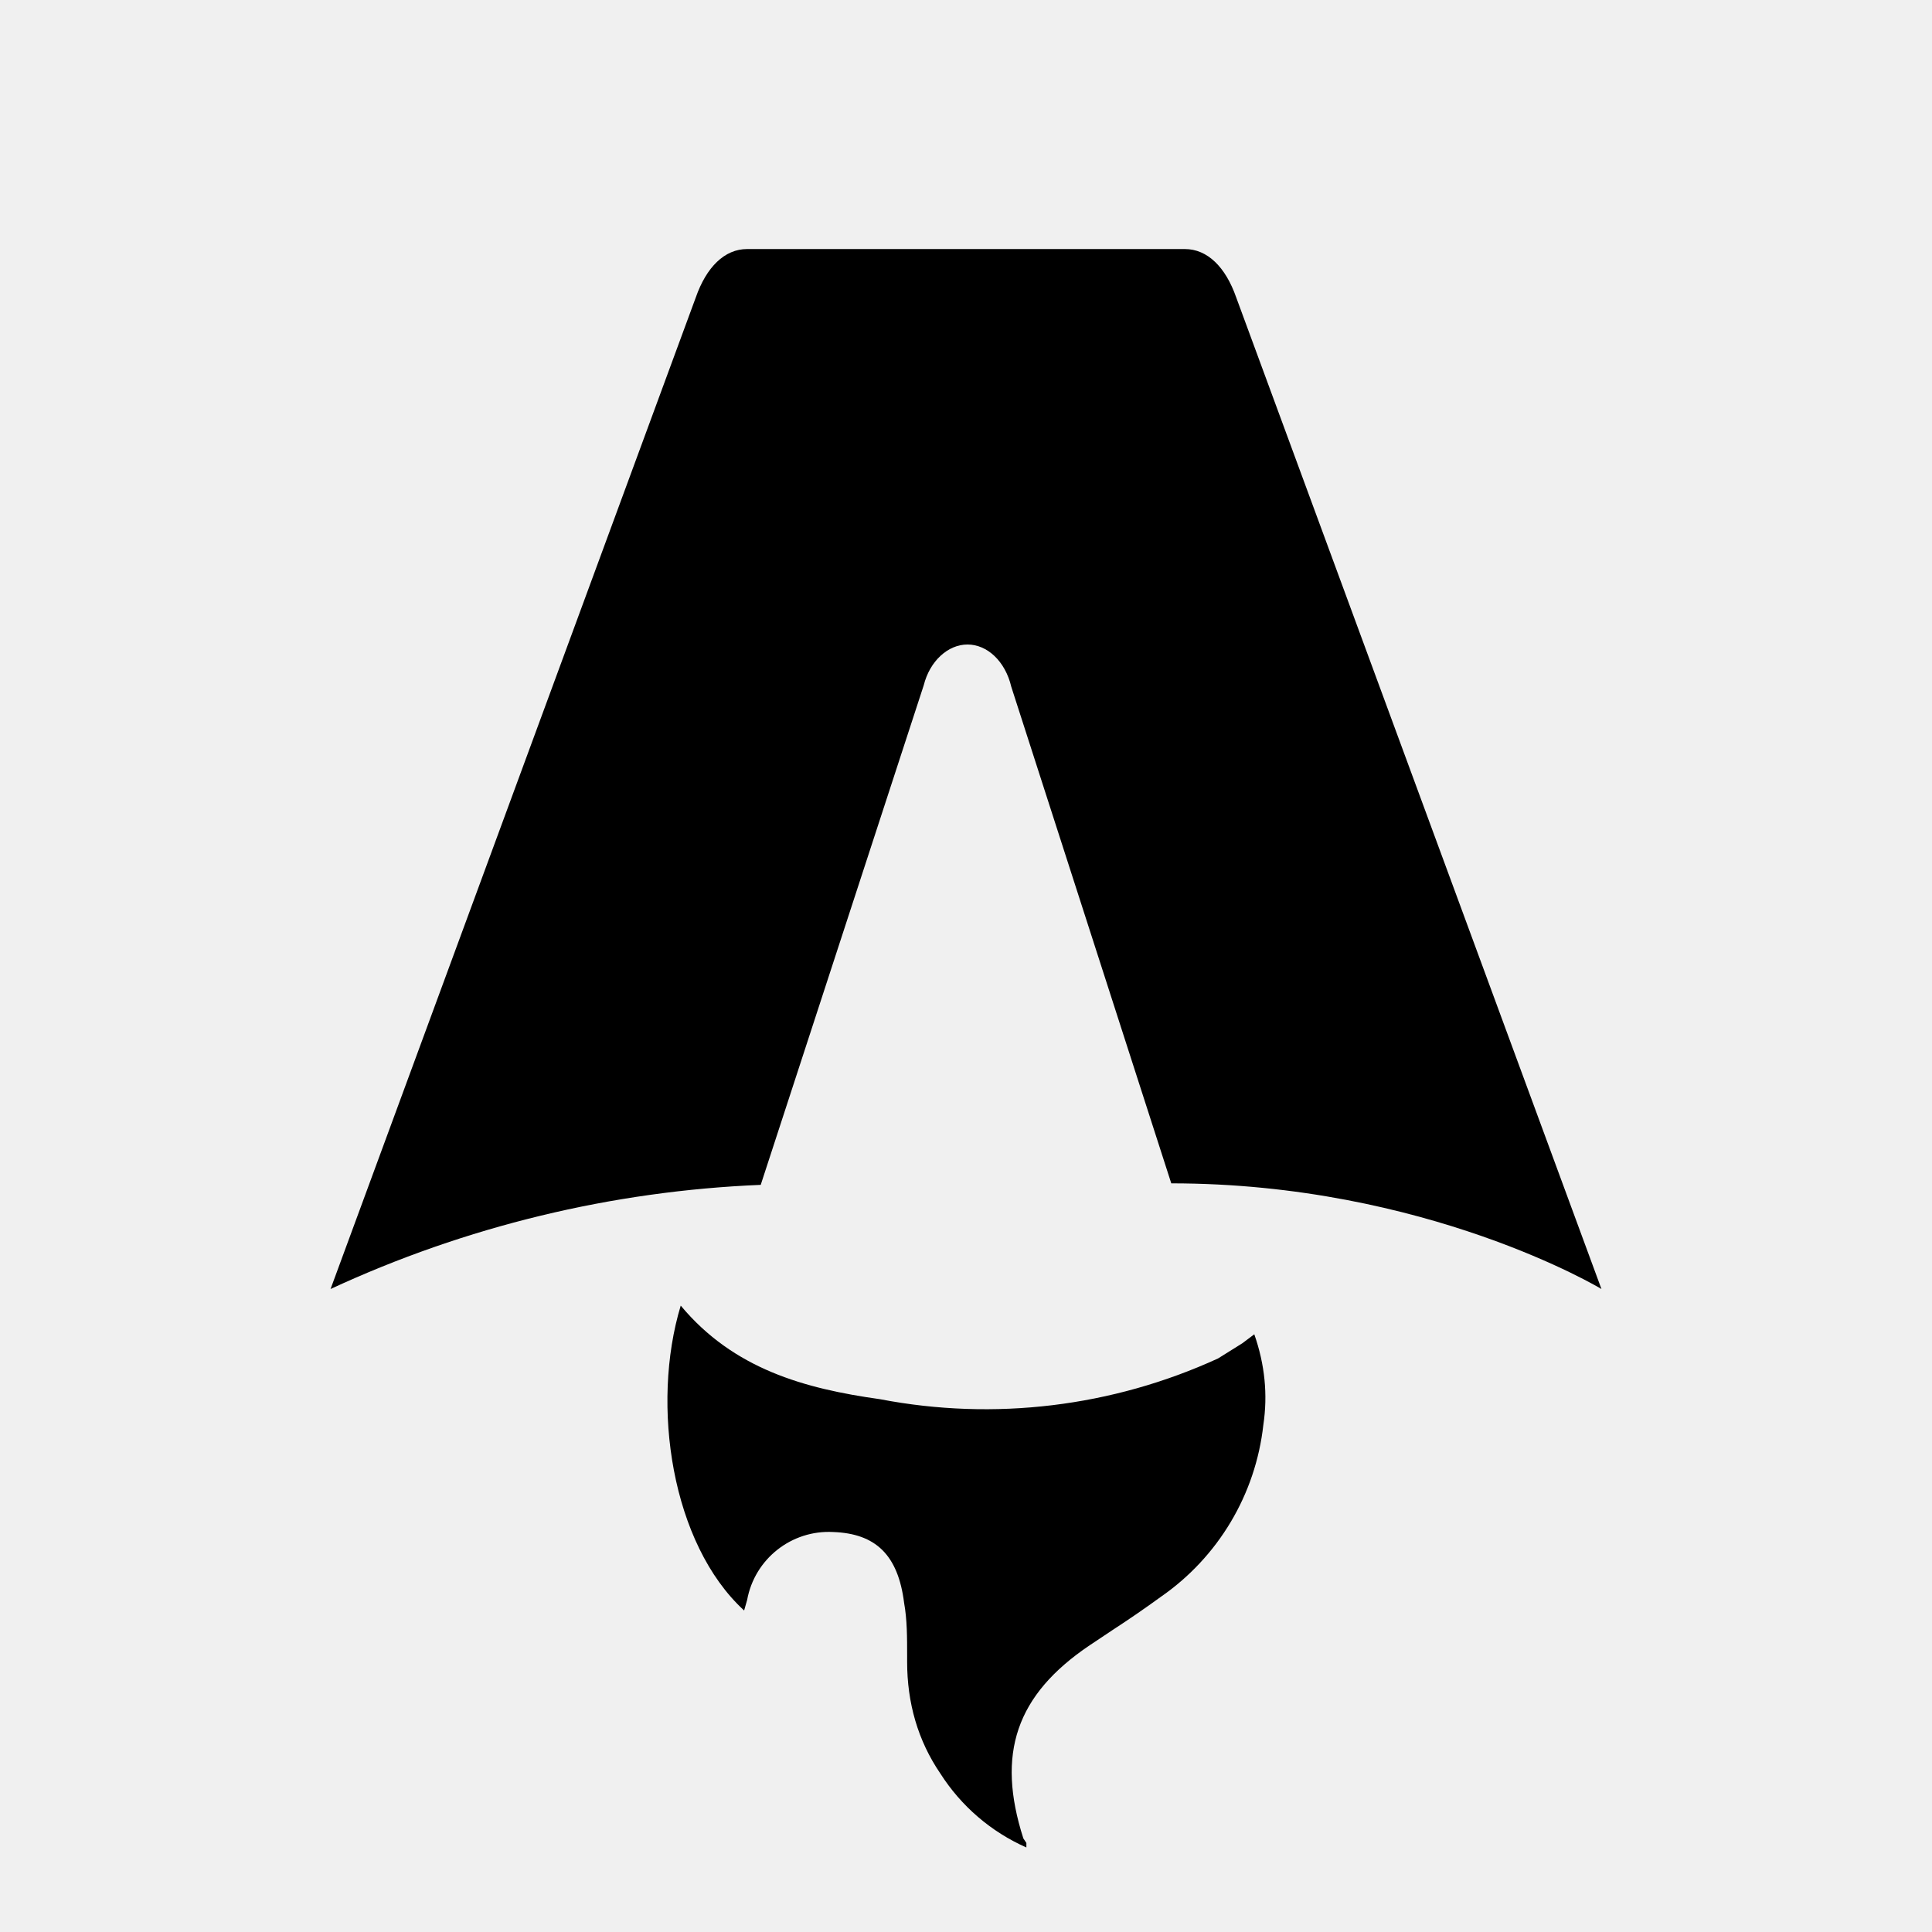
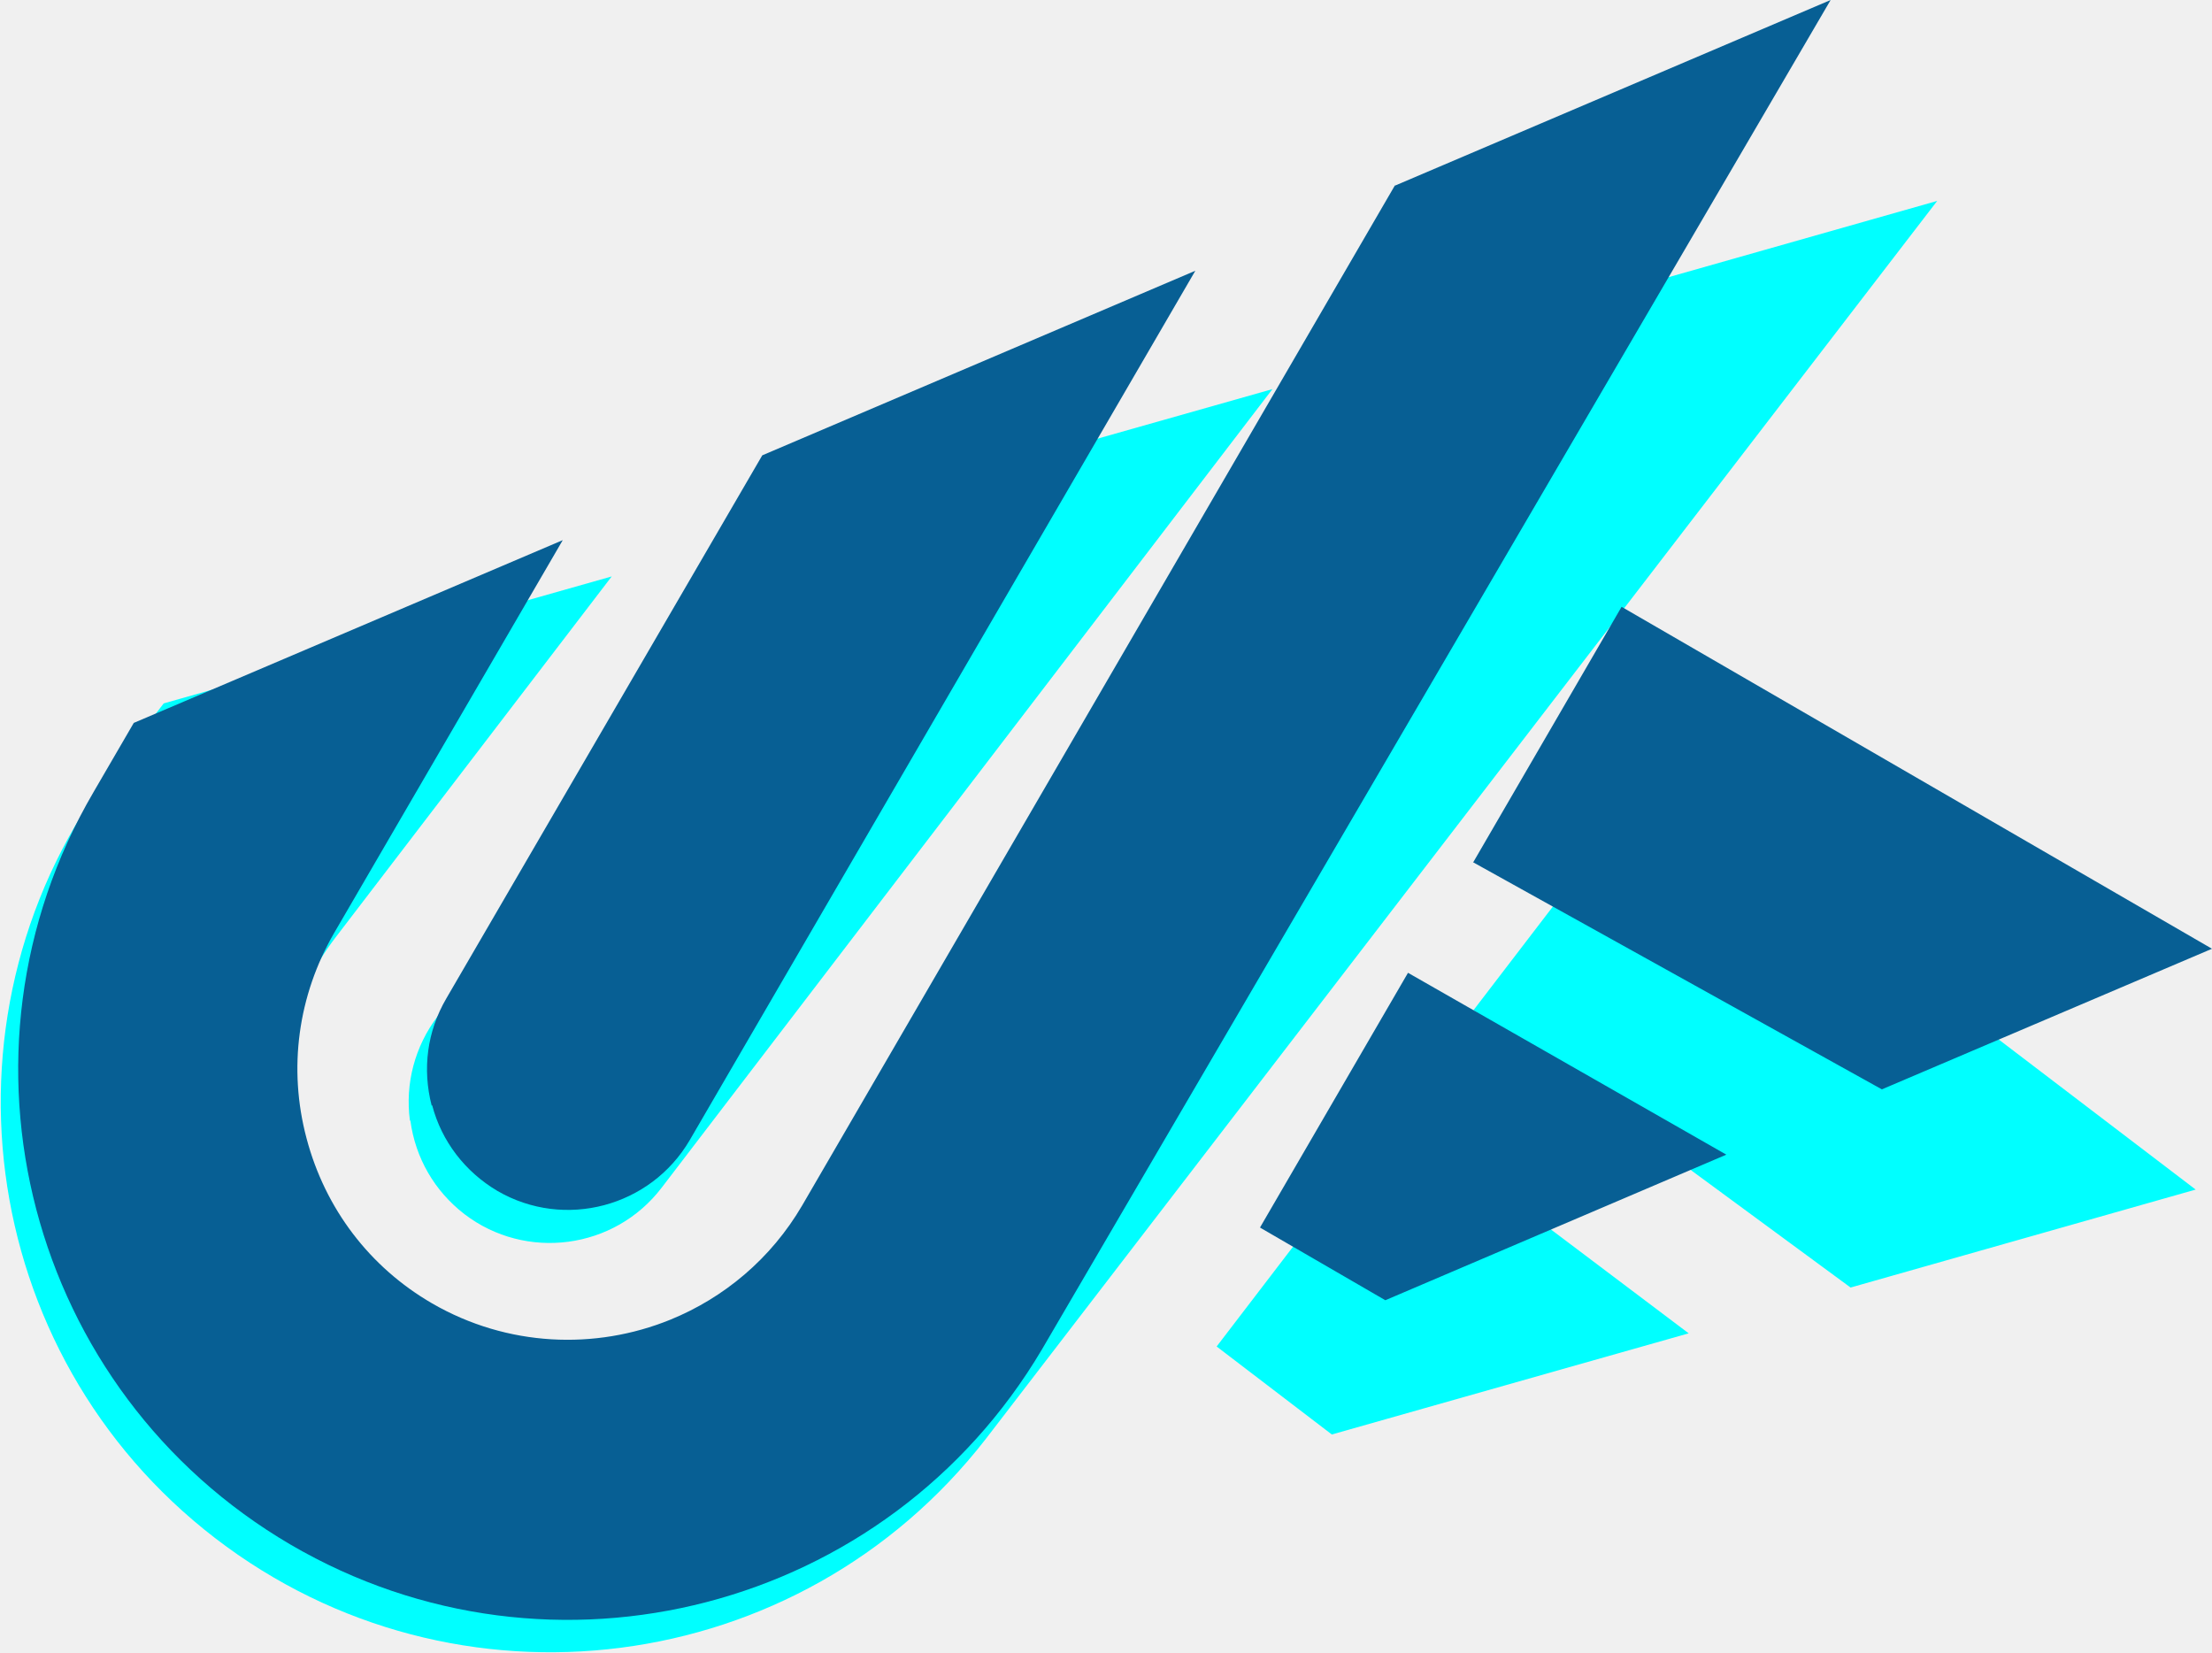
- <svg xmlns="http://www.w3.org/2000/svg" fill="none" viewBox="0 0 128 128">
-   <path d="M50.4 78.5a75.1 75.1 0 0 0-28.5 6.9l24.2-65.7c.7-2 1.9-3.2 3.4-3.2h29c1.5 0 2.7 1.2 3.4 3.2l24.2 65.7s-11.6-7-28.5-7L67 45.5c-.4-1.7-1.6-2.8-2.9-2.8-1.3 0-2.5 1.1-2.9 2.7L50.4 78.5Zm-1.1 28.2Zm-4.2-20.2c-2 6.6-.6 15.8 4.2 20.2a17.5 17.5 0 0 1 .2-.7 5.5 5.5 0 0 1 5.7-4.5c2.8.1 4.3 1.5 4.7 4.7.2 1.1.2 2.3.2 3.5v.4c0 2.7.7 5.2 2.2 7.4a13 13 0 0 0 5.7 4.9v-.3l-.2-.3c-1.8-5.6-.5-9.5 4.4-12.8l1.5-1a73 73 0 0 0 3.2-2.2 16 16 0 0 0 6.8-11.4c.3-2 .1-4-.6-6l-.8.6-1.6 1a37 37 0 0 1-22.4 2.7c-5-.7-9.7-2-13.2-6.2Z" />
-   <style>
-         path { fill: #000; }
-         @media (prefers-color-scheme: dark) {
-             path { fill: #FFF; }
-         }
-     </style>
+ <svg xmlns="http://www.w3.org/2000/svg" id="Layer_2" viewBox="0 0 48.78 36.44">
+   <defs>
+     <style>.cls-1{fill:aqua;}.cls-2{fill:#075f94;}</style>
+   </defs>
+   <g id="Layer_1-2">
+     <path class="cls-1" d="m32.68,7.27l-15.81,20.66c-.83,1.09-1.97,1.81-3.2,2.14-1.73.46-3.64.14-5.16-1.02-1.27-.97-2.08-2.37-2.29-3.96-.21-1.58.21-3.15,1.18-4.42l6.09-7.96-9.88,2.8-1.08,1.4c-4.08,5.31-3.09,12.93,2.22,17.01,5.3,4.07,12.88,3.09,16.98-2.18L42.72,4.43l-10.04,2.85ZM9.05,24.71c.11.82.53,1.55,1.19,2.06,1.36,1.04,3.31.78,4.35-.58l13.47-17.61-9.99,2.83-8.42,11c-.5.66-.72,1.48-.61,2.3m23.46-2.43l8.31,6.11,7.61-2.16-11.97-9.12-3.96,5.17Zm-5.67,7.41l2.54,1.94,7.87-2.23-6.46-4.87-3.95,5.16Z" />
+     <path class="cls-2" d="m30.76,4.09l-13.07,22.49c-.69,1.18-1.73,2.04-2.91,2.52-1.65.67-3.59.6-5.25-.36-1.38-.8-2.36-2.09-2.77-3.64-.41-1.54-.19-3.15.61-4.53l5.04-8.66L2.95,15.94l-.89,1.53c-3.38,5.78-1.43,13.21,4.35,16.59,5.77,3.37,13.17,1.44,16.57-4.31L40.37,0l-9.6,4.09ZM9.53,24.37c.21.8.73,1.47,1.44,1.89,1.48.86,3.38.35,4.24-1.12L26.36,5.97l-9.55,4.07-6.97,11.98c-.42.72-.53,1.55-.32,2.36m22.96-5.37l9.02,5.01,7.28-3.1-13.02-7.54-3.27,5.63Zm-4.69,8.06l2.76,1.6,7.52-3.21-7.02-4.01-3.26,5.61Z" />
+   </g>
</svg>
